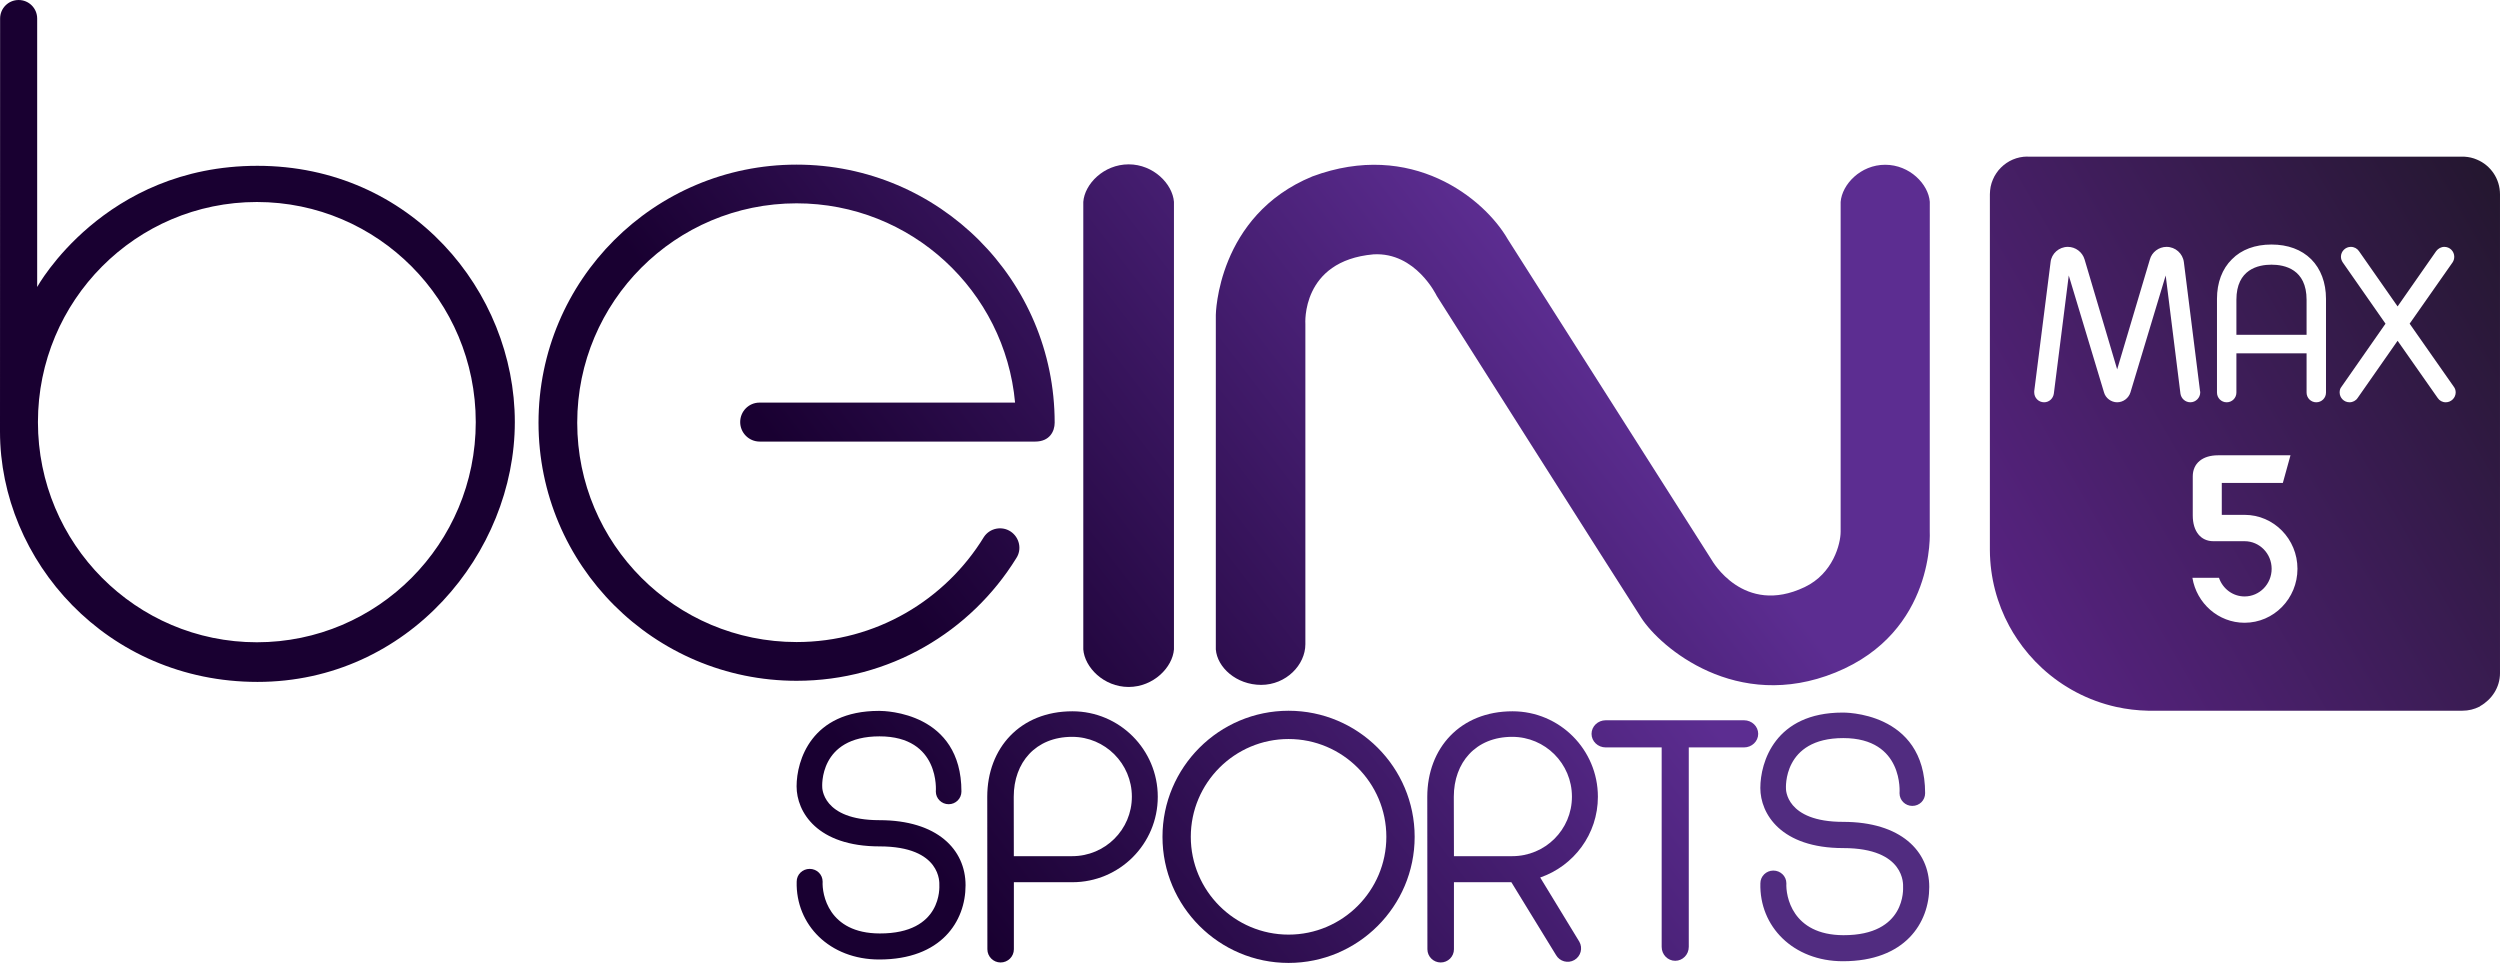
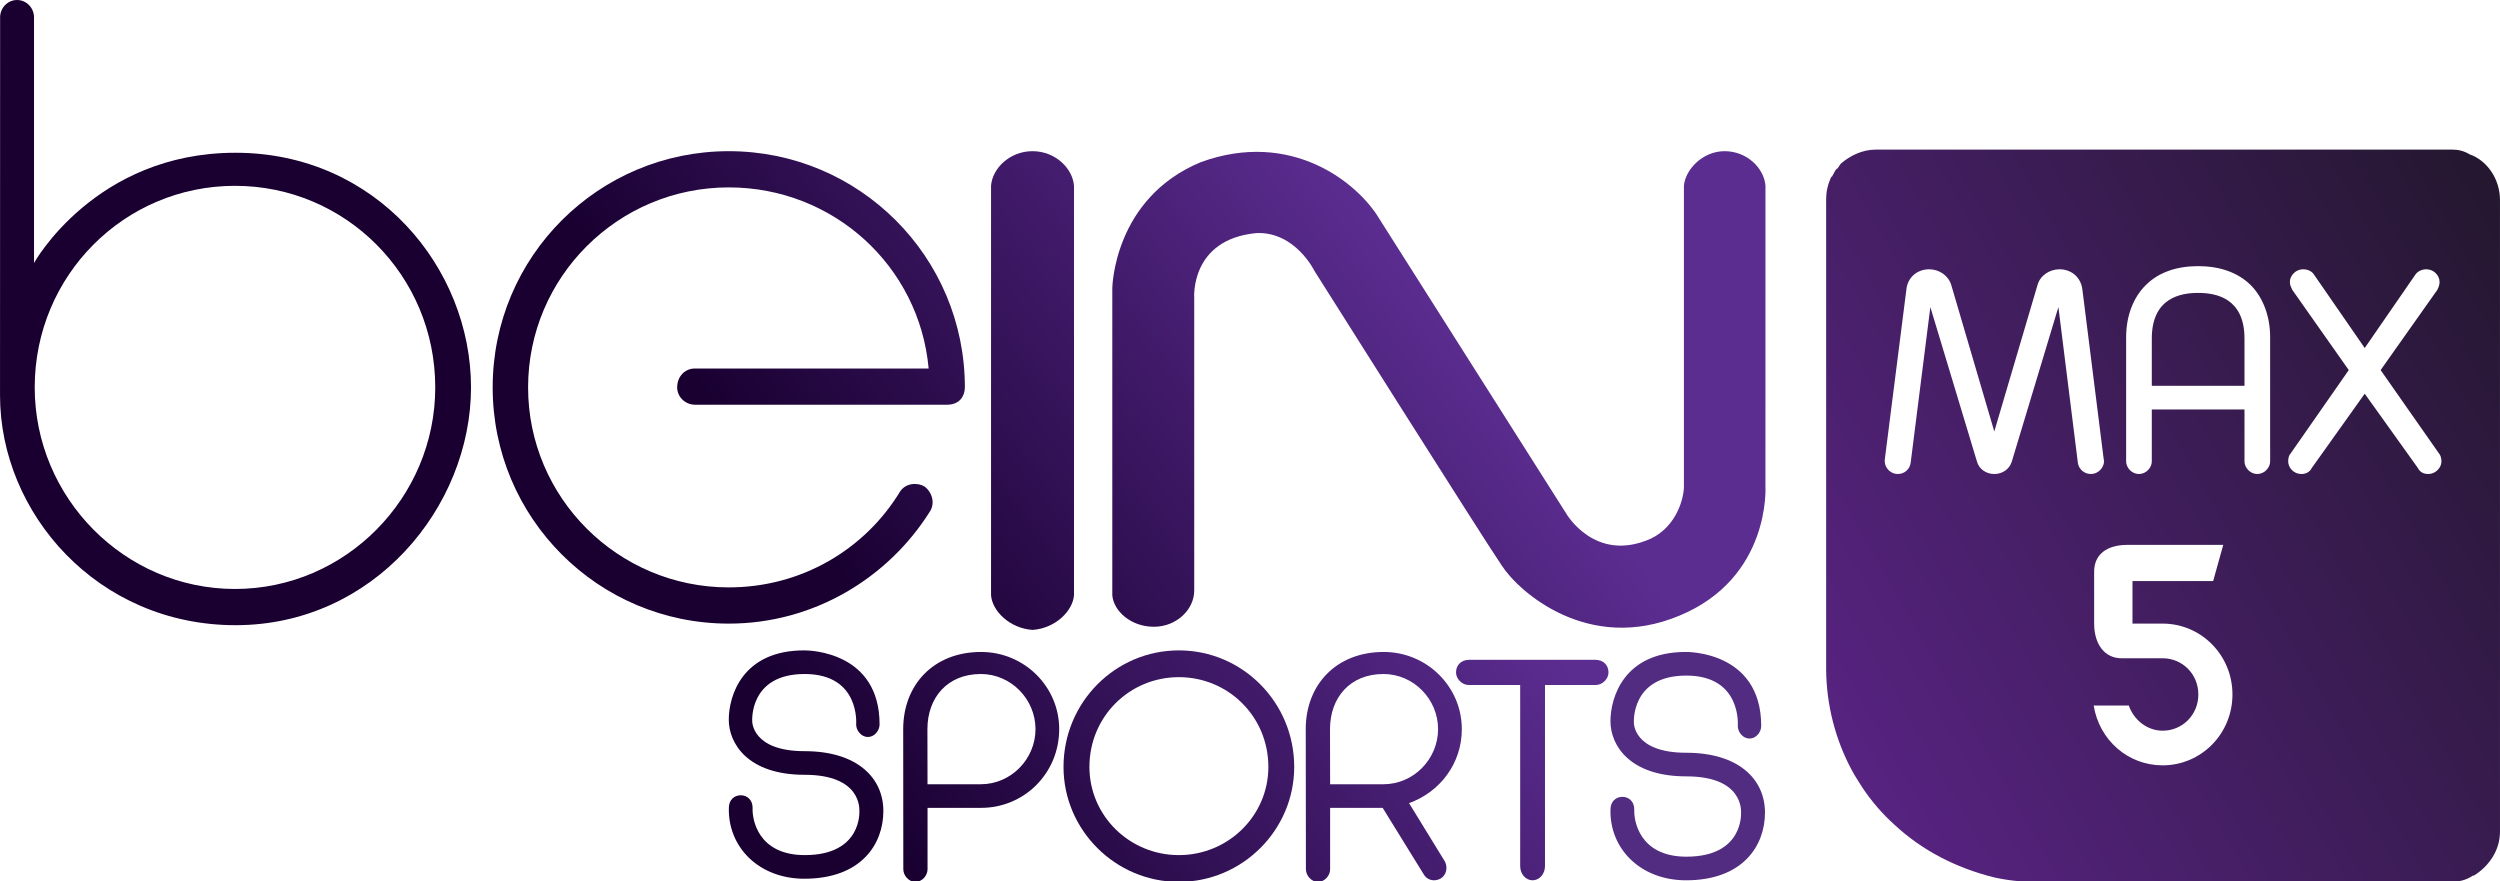
- <svg xmlns="http://www.w3.org/2000/svg" height="231.1" width="600" version="1.1" viewBox="0 0 562.522 216.653">
+ <svg xmlns="http://www.w3.org/2000/svg" height="211.42" width="600" version="1.1" viewBox="0 0 158.75 55.939">
  <defs>
-     <linearGradient id="a" gradientUnits="userSpaceOnUse" gradientTransform="matrix(127 -97.29 97.29 127 255.13 255.91)" x1="0" x2="1" y1="0" y2="0">
+     <linearGradient id="a" gradientUnits="userSpaceOnUse" gradientTransform="matrix(64.265 -37.105 37.105 64.265 44.294 1242.4)" x1="0" x2="1" y1="0" y2="0">
+       <stop stop-color="#572381" offset="0" />
+       <stop stop-color="#111211" offset="1" />
+     </linearGradient>
+     <linearGradient id="b" gradientUnits="userSpaceOnUse" gradientTransform="matrix(32.789 -25.119 25.119 32.789 -44.888 1197.4)" x1="0" x2="1" y1="0" y2="0">
      <stop stop-color="#190031" offset="0" />
      <stop stop-color="#190031" offset=".006" />
      <stop stop-color="#5c2d91" offset="1" />
    </linearGradient>
-     <linearGradient id="b" gradientUnits="userSpaceOnUse" gradientTransform="matrix(127 -97.29 97.29 127 201.25 185.56)" x1="0" x2="1" y1="0" y2="0">
+     <linearGradient id="c" gradientUnits="userSpaceOnUse" gradientTransform="matrix(32.789 -25.119 25.119 32.789 -29.301 1217.7)" x1="0" x2="1" y1="0" y2="0">
      <stop stop-color="#190031" offset="0" />
      <stop stop-color="#190031" offset=".006" />
      <stop stop-color="#5c2d91" offset="1" />
    </linearGradient>
-     <linearGradient id="c" gradientUnits="userSpaceOnUse" gradientTransform="matrix(127 -97.289 97.289 127 265.03 268.81)" x1="0" x2="1" y1="0" y2="0">
+     <linearGradient id="d" gradientUnits="userSpaceOnUse" gradientTransform="matrix(32.789 -25.119 25.119 32.789 -22.085 1227.2)" x1="0" x2="1" y1="0" y2="0">
      <stop stop-color="#190031" offset="0" />
      <stop stop-color="#190031" offset=".006" />
      <stop stop-color="#5c2d91" offset="1" />
    </linearGradient>
-     <linearGradient id="d" gradientUnits="userSpaceOnUse" gradientTransform="matrix(127 -97.29 97.29 127 235.37 230.09)" x1="0" x2="1" y1="0" y2="0">
+     <linearGradient id="e" gradientUnits="userSpaceOnUse" gradientTransform="matrix(32.789 -25.119 25.119 32.789 -12.545 1239.6)" x1="0" x2="1" y1="0" y2="0">
      <stop stop-color="#190031" offset="0" />
      <stop stop-color="#190031" offset=".006" />
      <stop stop-color="#5c2d91" offset="1" />
    </linearGradient>
-     <linearGradient id="e" gradientUnits="userSpaceOnUse" gradientTransform="matrix(127 -97.29 97.29 127 213.27 201.25)" x1="0" x2="1" y1="0" y2="0">
+     <linearGradient id="f" gradientUnits="userSpaceOnUse" gradientTransform="matrix(32.789 -25.119 25.119 32.789 -19.02 1244)" x1="0" x2="1" y1="0" y2="0">
      <stop stop-color="#190031" offset="0" />
      <stop stop-color="#190031" offset=".006" />
      <stop stop-color="#5c2d91" offset="1" />
    </linearGradient>
-     <linearGradient id="f" gradientUnits="userSpaceOnUse" gradientTransform="matrix(127 -97.29 97.29 127 238.35 184.25)" x1="0" x2="1" y1="0" y2="0">
+     <linearGradient id="g" gradientUnits="userSpaceOnUse" gradientTransform="matrix(32.789 -25.119 25.119 32.789 -13.315 1251.4)" x1="0" x2="1" y1="0" y2="0">
      <stop stop-color="#190031" offset="0" />
      <stop stop-color="#190031" offset=".006" />
      <stop stop-color="#5c2d91" offset="1" />
    </linearGradient>
-     <linearGradient id="g" gradientUnits="userSpaceOnUse" gradientTransform="matrix(127 -97.291 97.291 127 201.4 136.02)" x1="0" x2="1" y1="0" y2="0">
+     <linearGradient id="h" gradientUnits="userSpaceOnUse" gradientTransform="matrix(32.789 -25.118 25.118 32.789 -5.6568 1261.4)" x1="0" x2="1" y1="0" y2="0">
      <stop stop-color="#190031" offset="0" />
      <stop stop-color="#190031" offset=".006" />
      <stop stop-color="#5c2d91" offset="1" />
    </linearGradient>
-     <linearGradient id="h" gradientUnits="userSpaceOnUse" gradientTransform="matrix(127 -97.29 97.29 127 173.45 99.537)" x1="0" x2="1" y1="0" y2="0">
+     <linearGradient id="i" gradientUnits="userSpaceOnUse" gradientTransform="matrix(32.789 -25.119 25.119 32.789 -22.124 1240)" x1="0" x2="1" y1="0" y2="0">
      <stop stop-color="#190031" offset="0" />
      <stop stop-color="#190031" offset=".006" />
      <stop stop-color="#5c2d91" offset="1" />
    </linearGradient>
-     <linearGradient id="i" gradientUnits="userSpaceOnUse" gradientTransform="matrix(127 -97.29 97.29 127 113.08 20.716)" x1="0" x2="1" y1="0" y2="0">
+     <linearGradient id="j" gradientUnits="userSpaceOnUse" gradientTransform="matrix(32.789 -25.119 25.119 32.789 -8.2129 1258.1)" x1="0" x2="1" y1="0" y2="0">
      <stop stop-color="#190031" offset="0" />
      <stop stop-color="#190031" offset=".006" />
      <stop stop-color="#5c2d91" offset="1" />
    </linearGradient>
-     <linearGradient id="j" gradientUnits="userSpaceOnUse" gradientTransform="matrix(172.39 -99.533 99.533 172.39 454.22 144.95)" x1="0" x2="1" y1="0" y2="0">
-       <stop stop-color="#572381" offset="0" />
-       <stop stop-color="#111211" offset="1" />
-     </linearGradient>
  </defs>
-   <path d="m456.19 35.225c-2.33 0-4.44 0.954-5.97 2.492-0.19 0.192-0.37 0.393-0.55 0.602-0.17 0.21-0.33 0.428-0.48 0.654-0.16 0.226-0.3 0.459-0.43 0.7-0.13 0.24-0.24 0.487-0.35 0.741s-0.2 0.513-0.29 0.778c-0.08 0.266-0.15 0.536-0.21 0.812-0.05 0.275-0.1 0.554-0.12 0.838-0.03 0.285-0.05 0.574-0.05 0.866v80.102c0.04 6.17 1.62 11.97 4.36 17.04 0.55 1.02 1.15 2 1.79 2.95 1.6 2.39 3.47 4.57 5.57 6.51 4.63 4.27 10.36 7.34 16.72 8.75 2.32 0.51 4.71 0.8 7.16 0.85h70.72c1.4 0 2.69-0.33 3.85-0.92 0.04-0.03 0.07-0.04 0.12-0.06-0.02 0-0.02-0.02 0.05-0.07 2.58-1.46 4.44-4.2 4.44-7.4v-107.75c0-3.502-2.12-6.521-5.17-7.797-0.89-0.391-1.85-0.614-2.87-0.666h-98.22c-0.02 0-0.04-0.022-0.07-0.022zm54.91 19.791c3.69 0 6.76 1.134 8.95 3.319 2.14 2.146 3.32 5.26 3.32 8.903v21.089c0 1.215-0.97 2.187-2.19 2.187-1.21 0-2.18-0.972-2.18-2.187v-8.826h-15.79v8.826c0 1.215-0.97 2.187-2.19 2.187-1.21 0-2.18-0.972-2.18-2.187v-21.089c0-3.643 1.17-6.757 3.36-8.903 2.14-2.185 5.22-3.319 8.9-3.319zm-45.82 0.525c1.74 0 3.28 1.175 3.77 2.835l7.33 24.731 7.36-24.731c0.45-1.66 2.02-2.835 3.76-2.835 1.99 0 3.65 1.498 3.89 3.441l3.64 29.021c0.04 0.081 0.04 0.203 0.04 0.284 0 1.214-1.01 2.225-2.22 2.225-1.14 0-2.07-0.85-2.23-1.943l-3.32-26.592-7.93 26.31c-0.4 1.295-1.62 2.225-2.99 2.225-1.34 0-2.6-0.93-2.96-2.225l-7.93-26.31-3.36 26.592c-0.16 1.093-1.05 1.943-2.19 1.943-1.25 0-2.22-1.011-2.22-2.225v-0.284l3.68-29.021c0.2-1.943 1.9-3.441 3.88-3.441zm63.67 0c0.77 0 1.42 0.366 1.82 0.932l8.71 12.466 8.7-12.466c0.44-0.566 1.09-0.932 1.82-0.932 1.25 0 2.23 1.012 2.23 2.227 0 0.445-0.13 0.89-0.37 1.254l-9.67 13.803 9.95 14.206c0.25 0.324 0.41 0.77 0.41 1.256 0 1.214-1.01 2.225-2.23 2.225-0.77 0-1.41-0.363-1.82-0.971l-9.02-12.871-8.99 12.871c-0.4 0.608-1.09 0.971-1.82 0.971-1.26 0-2.23-1.011-2.23-2.225 0-0.486 0.13-0.932 0.41-1.256l9.91-14.206-9.63-13.803c-0.24-0.364-0.4-0.809-0.4-1.254 0-1.215 1.01-2.227 2.22-2.227zm-17.85 4.008c-2.95 0-7.89 1.013-7.89 7.894v7.891h15.79v-7.891c0-6.881-4.94-7.894-7.9-7.894zm-12.03 42.891h16.31l-1.72 6.22h-13.74v7.18h5.13c6.57 0 11.9 5.44 11.9 12.14 0 6.71-5.33 12.14-11.9 12.14-5.89 0-10.79-4.37-11.74-10.11h5.98c0.83 2.44 3.1 4.19 5.76 4.19 3.36 0 6.09-2.78 6.09-6.22 0-3.43-2.73-6.21-6.09-6.21h-7.02c-2.86 0-4.64-2.23-4.64-5.8v-8.79c0-2.92 2.18-4.74 5.68-4.74z" stroke-width="1.09" fill="url(#j)" />
-   <g stroke-width="1.023">
-     <path d="m0.025 4.16s-0.025 63.902-0.025 92.942c0 29.028 23.999 56.328 57.936 56.328 33.945 0 57.904-29.04 57.904-58.467 0-29.428-23.366-57.66-57.926-57.66s-49.55 27.27-49.55 27.27l0-60.413c0-2.303-1.865-4.165-4.172-4.165-2.302 0-4.168 1.862-4.168 4.165m8.511 90.813c0-27.351 22.05-49.526 49.263-49.526 27.196 0 49.252 22.175 49.252 49.526 0 27.367-22.056 49.537-49.252 49.537-27.213 0-49.263-22.17-49.263-49.537" fill="url(#i)" />
-     <path d="m121.17 95.107c0 32.073 26 58.073 58.07 58.073 20.89 0 39.19-11.03 49.42-27.57 1.33-1.98 0.74-4.68-1.24-6.01-1.99-1.33-4.7-0.78-6.02 1.2-8.68 14.19-24.31 23.66-42.16 23.66-27.27 0-49.36-22.09-49.36-49.353 0-27.259 22.09-49.362 49.36-49.362 25.75 0 46.88 19.698 49.16 44.839h-57.5c-2.42 0-4.35 1.965-4.35 4.38 0 2.425 1.97 4.389 4.39 4.389h61.98c3.26 0 4.39-2.302 4.39-4.246 0-32.069-26-58.07-58.07-58.07s-58.07 26.001-58.07 58.07" fill="url(#h)" />
-     <path d="m253.95 36.975h0.02zc-5.63 0.011-9.9 4.441-10.2 8.442v100.7c0.3 4.01 4.57 8.44 10.2 8.45 5.63-0.01 9.89-4.44 10.2-8.45v-100.7c-0.31-4.004-4.57-8.434-10.2-8.445m-0.02 0h0.02zm0.02 117.6h0.02-0.02m-0.02 0h0.02-0.02" fill="url(#g)" />
-     <path d="m424.18 37.068h0.02zc-5.54 0-9.72 4.43-10.02 8.37v74.192c0 2.72-1.69 9.42-8.1 12.47-13.78 6.56-20.87-6.04-20.87-6.04l-45.93-72.241c-5.31-9.22-21.68-22.41-43.95-14.132-21.47 8.82-21.74 31.159-21.74 31.159v75.274c0.31 4.01 4.58 7.97 10.21 7.98 5.62-0.01 9.94-4.51 9.94-9.15v-72.048s-1.03-14.212 15.31-15.676c9.55-0.562 14.25 9.343 14.25 9.343s41.8 65.931 46.05 72.491c4.23 6.55 21.39 21.32 43.68 12.25 22.54-9.17 21.2-31.75 21.2-31.75l0.01-74.163c-0.3-3.94-4.5-8.329-10.04-8.329m-0.02 0h0.02zm-140.38 117.03h0.02zm-0.03 0h0.03z" fill="url(#f)" />
-     <path d="m222.14 179.29 0.03 34.3c0 1.64 1.34 2.97 2.97 2.97 1.65 0 2.99-1.33 2.99-2.97v-15.09h13.17c10.61 0 19.21-8.61 19.21-19.22 0-10.62-8.6-19.24-19.21-19.24-11.75 0-19.16 8.28-19.16 19.25m5.96-0.02c0-7.69 4.91-13.48 13.14-13.48 7.42 0 13.44 6.03 13.44 13.46s-6.02 13.39-13.44 13.39h-13.12z" fill="url(#e)" />
-     <path d="m261.57 188.29c0 15.64 12.73 28.37 28.37 28.37s28.37-12.73 28.37-28.37-12.73-28.37-28.37-28.37-28.37 12.73-28.37 28.37m6.37 0c0-12.14 9.87-22.01 22-22.01s22 9.87 22 22.01c0 12.13-9.87 22-22 22s-22-9.87-22-22" fill="url(#d)" />
-     <path d="m361.3 162.06c-1.76 0-3.19 1.37-3.19 3.06 0 1.68 1.43 3.05 3.19 3.05h12.59v44.88c0 1.73 1.36 3.13 3.05 3.13 1.68 0 3.05-1.4 3.05-3.13v-44.88h12.43c1.76 0 3.19-1.37 3.19-3.05 0-1.69-1.43-3.06-3.19-3.06z" fill="url(#c)" />
-     <path d="m197.77 159.95c-15.24 0-18.53 11.2-18.53 16.98 0 5.76 4.62 13.51 18.66 13.51 14.05 0 13.46 8.35 13.46 8.68s0.76 10.95-13.42 10.91c-11.61-0.03-12.99-8.92-12.84-11.66 0-1.61-1.31-2.87-2.91-2.87-1.62 0-2.93 1.26-2.93 2.87-0.25 9.72 7.42 17.52 18.57 17.52 13.99 0 19.43-8.61 19.43-16.7 0-8.08-6.4-14.65-19.39-14.65s-12.86-7.45-12.86-7.45-0.83-11.41 12.89-11.41c13.73 0 12.67 12.41 12.67 12.41 0 1.59 1.3 2.86 2.89 2.86 1.58 0 2.87-1.27 2.87-2.86 0-17.78-17.08-18.14-18.47-18.14h-0.09" fill="url(#b)" />
-     <path d="m321.15 179.29 0.03 34.3c0 1.64 1.35 2.97 2.99 2.97 1.65 0 2.98-1.33 2.98-2.97v-15.09h12.92l10.05 16.39c0.82 1.44 2.67 1.95 4.12 1.12 1.45-0.84 1.95-2.68 1.12-4.13l-8.8-14.44c7.54-2.6 12.98-9.74 12.98-18.16 0-10.62-8.6-19.24-19.21-19.24-11.75 0-19.18 8.28-19.18 19.25m5.97-0.02c0-7.69 4.92-13.48 13.14-13.48 7.43 0 13.44 6.03 13.44 13.46s-6.01 13.39-13.44 13.39h-13.11z" fill="url(#a)" />
-     <path d="m427.41 178.47s1.05-12.4-12.66-12.4c-13.72 0-12.89 11.4-12.89 11.4s-0.15 7.45 12.85 7.45c12.99 0 19.39 6.57 19.39 14.65s-5.43 16.71-19.42 16.71c-11.17 0-18.84-7.81-18.58-17.53 0-1.6 1.32-2.87 2.92-2.87 1.61 0 2.93 1.27 2.93 2.87-0.15 2.74 1.22 11.63 12.83 11.67 14.18 0.03 13.43-10.58 13.43-10.92 0-0.33 0.59-8.68-13.46-8.68-14.06 0-18.66-7.74-18.66-13.52 0-5.77 3.28-16.97 18.52-16.97 0 0 18.56-0.39 18.56 18.14 0 1.6-1.28 2.86-2.88 2.86-1.58 0-2.88-1.26-2.88-2.86" fill="#512c80" />
+   <g transform="translate(74.083 -1192)">
+     <g stroke-width=".264">
+       <path d="m-74.077 1193.1s-0.006 16.5-0.006 24 6.196 14.6 14.958 14.6c8.764 0 14.95-7.5 14.95-15.1s-6.033-14.9-14.956-14.9-12.793 7-12.793 7v-15.6c0-0.6-0.481-1.1-1.077-1.1-0.594 0-1.076 0.5-1.076 1.1m2.197 23.5c0-7.1 5.693-12.8 12.719-12.8 7.022 0 12.716 5.7 12.716 12.8 0 7-5.694 12.8-12.716 12.8-7.026 0-12.719-5.8-12.719-12.8" fill="url(#b)" />
+       <path d="m-42.799 1216.6c0 8.3 6.713 15 14.993 15 5.393 0 10.118-2.9 12.759-7.1 0.343-0.5 0.191-1.2-0.32-1.6-0.514-0.3-1.214-0.2-1.554 0.3-2.241 3.7-6.277 6.1-10.885 6.1-7.041 0-12.744-5.7-12.744-12.7s5.703-12.7 12.744-12.7c6.648 0 12.103 5 12.692 11.5h-14.846c-0.624 0-1.123 0.5-1.123 1.2 0 0.6 0.509 1.1 1.134 1.1h16.002c0.842 0 1.133-0.6 1.133-1.1 0-8.3-6.712-15-14.992-15s-14.993 6.7-14.993 15" fill="url(#c)" />
+       <path d="m-8.518 1201.6h0.005zc-1.454 0-2.557 1.1-2.634 2.2v26c0.077 1 1.18 2.1 2.634 2.2 1.454-0.1 2.553-1.2 2.634-2.2v-26c-0.08-1.1-1.18-2.2-2.634-2.2m-0.005 0h0.005zm0.005 30.3h0.005-0.005m-0.005 0h0.005-0.005" fill="url(#d)" />
+       <path d="m35.433 1201.6h0.005zc-1.43 0-2.51 1.2-2.587 2.2v19.1c0 0.7-0.436 2.5-2.091 3.3-3.558 1.6-5.389-1.6-5.389-1.6l-11.858-18.7c-1.368-2.3-5.597-5.7-11.347-3.6-5.543 2.3-5.613 8-5.613 8v19.5c0.08 1 1.183 2 2.636 2 1.451 0 2.566-1.1 2.566-2.3v-18.6s-0.266-3.7 3.953-4.1c2.466-0.1 3.679 2.4 3.679 2.4s10.792 17.1 11.89 18.7c1.092 1.7 5.522 5.6 11.277 3.2 5.82-2.4 5.474-8.2 5.474-8.2l0.002-19.1c-0.077-1.1-1.162-2.2-2.592-2.2m-0.005 0h0.005zm-36.244 30.2h0.005zm-0.008 0h0.008z" fill="url(#e)" />
+       <path d="m-16.73 1238.3 0.007 8.9c0 0.4 0.346 0.8 0.767 0.8 0.426 0 0.772-0.4 0.772-0.8v-3.9h3.4c2.74 0 4.96-2.2 4.96-5 0-2.7-2.22-4.9-4.96-4.9-3.033 0-4.946 2.1-4.946 4.9m1.538 0c0-2 1.268-3.5 3.393-3.5 1.916 0 3.47 1.6 3.47 3.5s-1.554 3.5-3.47 3.5h-3.387z" fill="url(#f)" />
+       <path d="m-6.55 1240.7c0 4 3.287 7.3 7.325 7.3s7.325-3.3 7.325-7.3c0-4.1-3.287-7.4-7.325-7.4s-7.325 3.3-7.325 7.4m1.645 0c0-3.2 2.548-5.7 5.68-5.7s5.683 2.5 5.683 5.7c0 3.1-2.551 5.6-5.683 5.6s-5.68-2.5-5.68-5.6" fill="url(#g)" />
+       <path d="m19.198 1233.9c-0.454 0-0.823 0.3-0.823 0.8 0 0.4 0.369 0.8 0.823 0.8h3.251v11.5c0 0.5 0.351 0.9 0.787 0.9 0.434 0 0.788-0.4 0.788-0.9v-11.5h3.209c0.455 0 0.824-0.4 0.824-0.8 0-0.5-0.369-0.8-0.824-0.8z" fill="url(#h)" />
+       <path d="m-23.022 1233.3c-3.935 0-4.784 2.9-4.784 4.4s1.192 3.5 4.817 3.5c3.628 0 3.475 2.2 3.475 2.3 0 0 0.197 2.8-3.464 2.8-2.998 0-3.354-2.3-3.315-3 0-0.5-0.339-0.8-0.752-0.8-0.418 0-0.756 0.3-0.756 0.8-0.065 2.5 1.915 4.5 4.794 4.5 3.612 0 5.017-2.2 5.017-4.3s-1.653-3.8-5.006-3.8c-3.354 0-3.321-1.9-3.321-1.9s-0.214-3 3.328-3c3.545 0 3.271 3.2 3.271 3.2 0 0.4 0.336 0.8 0.747 0.8 0.408 0 0.741-0.4 0.741-0.8 0-4.6-4.41-4.7-4.769-4.7h-0.023" fill="url(#i)" />
+       <path d="m8.832 1238.3 0.01 8.9c0 0.4 0.346 0.8 0.769 0.8 0.426 0 0.769-0.4 0.769-0.8v-3.9h3.336l2.595 4.2c0.212 0.4 0.689 0.5 1.064 0.3 0.374-0.2 0.503-0.7 0.289-1.1l-2.272-3.7c1.947-0.7 3.351-2.5 3.351-4.7 0-2.7-2.22-4.9-4.96-4.9-3.033 0-4.952 2.1-4.952 4.9m1.542 0c0-2 1.27-3.5 3.392-3.5 1.919 0 3.47 1.6 3.47 3.5s-1.551 3.5-3.47 3.5h-3.385z" fill="url(#j)" />
+       <path d="m36.267 1238.1s0.271-3.2-3.269-3.2c-3.542 0-3.328 3-3.328 3s-0.038 1.9 3.318 1.9c3.354 0 5.006 1.7 5.006 3.8s-1.402 4.3-5.014 4.3c-2.884 0-4.864-2-4.797-4.5 0-0.5 0.341-0.8 0.754-0.8 0.416 0 0.757 0.3 0.757 0.8-0.039 0.7 0.315 3 3.312 3 3.661 0 3.467-2.8 3.467-2.8 0-0.1 0.153-2.3-3.475-2.3-3.63 0-4.817-2-4.817-3.5s0.846-4.4 4.781-4.4c0 0 4.792-0.1 4.792 4.7 0 0.4-0.33 0.8-0.743 0.8-0.408 0-0.744-0.4-0.744-0.8" fill="#512c80" />
+     </g>
+     <path d="m45.029 1201.5c-0.869 0-1.656 0.4-2.226 0.9-0.071 0.1-0.138 0.2-0.205 0.3-0.063 0-0.123 0.1-0.179 0.2-0.06 0.1-0.112 0.2-0.16 0.3-0.049 0-0.09 0.1-0.131 0.2s-0.074 0.2-0.108 0.3c-0.03 0.1-0.056 0.2-0.078 0.3-0.019 0.1-0.037 0.2-0.045 0.3-0.011 0.1-0.019 0.3-0.019 0.4v29.8c0.015 2.3 0.604 4.5 1.626 6.4 0.205 0.4 0.429 0.7 0.667 1.1 0.597 0.9 1.294 1.7 2.077 2.4 1.726 1.6 3.862 2.7 6.233 3.3 0.864 0.2 1.755 0.3 2.669 0.3h26.363c0.522 0 1.003-0.1 1.435-0.4h0.045 0.019c0.961-0.6 1.655-1.6 1.655-2.8v-40.1c0-1.3-0.79-2.5-1.927-2.9-0.332-0.2-0.69-0.3-1.07-0.3h-36.615-0.026zm20.469 7.4c1.376 0 2.52 0.4 3.337 1.2 0.797 0.8 1.237 2 1.237 3.3v7.9c0 0.4-0.361 0.8-0.816 0.8-0.451 0-0.813-0.4-0.813-0.8v-3.3h-5.886v3.3c0 0.4-0.362 0.8-0.816 0.8-0.452 0-0.813-0.4-0.813-0.8v-7.9c0-1.3 0.436-2.5 1.252-3.3 0.798-0.8 1.946-1.2 3.318-1.2zm-17.081 0.2c0.649 0 1.223 0.4 1.406 1l2.732 9.3 2.744-9.3c0.168-0.6 0.753-1 1.401-1 0.742 0 1.361 0.5 1.451 1.3l1.357 10.8c0.014 0 0.014 0.1 0.014 0.1 0 0.4-0.376 0.8-0.827 0.8-0.425 0-0.772-0.3-0.831-0.7l-1.238-9.9-2.956 9.8c-0.149 0.5-0.604 0.8-1.115 0.8-0.499 0-0.969-0.3-1.103-0.8l-2.957-9.8-1.252 9.9c-0.06 0.4-0.392 0.7-0.817 0.7-0.466 0-0.827-0.4-0.827-0.8v-0.1l1.372-10.8c0.074-0.8 0.708-1.3 1.446-1.3zm23.735 0c0.287 0 0.53 0.1 0.679 0.3l3.247 4.7 3.243-4.7c0.164-0.2 0.406-0.3 0.679-0.3 0.466 0 0.831 0.4 0.831 0.8 0 0.2-0.049 0.3-0.138 0.5l-3.605 5.1 3.709 5.3c0.094 0.1 0.153 0.3 0.153 0.5 0 0.4-0.376 0.8-0.831 0.8-0.287 0-0.526-0.1-0.679-0.4l-3.362-4.7-3.351 4.7c-0.15 0.3-0.407 0.4-0.679 0.4-0.47 0-0.831-0.4-0.831-0.8 0-0.2 0.048-0.4 0.153-0.5l3.694-5.3-3.59-5.1c-0.09-0.2-0.149-0.3-0.149-0.5 0-0.4 0.376-0.8 0.827-0.8zm-6.654 1.5c-1.1 0-2.941 0.3-2.941 2.9v3h5.886v-3c0-2.6-1.841-2.9-2.945-2.9zm-4.484 16h6.08l-0.641 2.3h-5.123v2.7h1.913c2.449 0 4.436 2 4.436 4.5s-1.987 4.5-4.436 4.5c-2.196 0-4.023-1.6-4.377-3.8h2.23c0.309 0.9 1.155 1.6 2.147 1.6 1.252 0 2.27-1 2.27-2.3s-1.018-2.3-2.27-2.3h-2.617c-1.066 0-1.73-0.9-1.73-2.2v-3.3c0-1.1 0.813-1.7 2.118-1.7z" stroke-width=".406" fill="url(#a)" />
  </g>
</svg>
